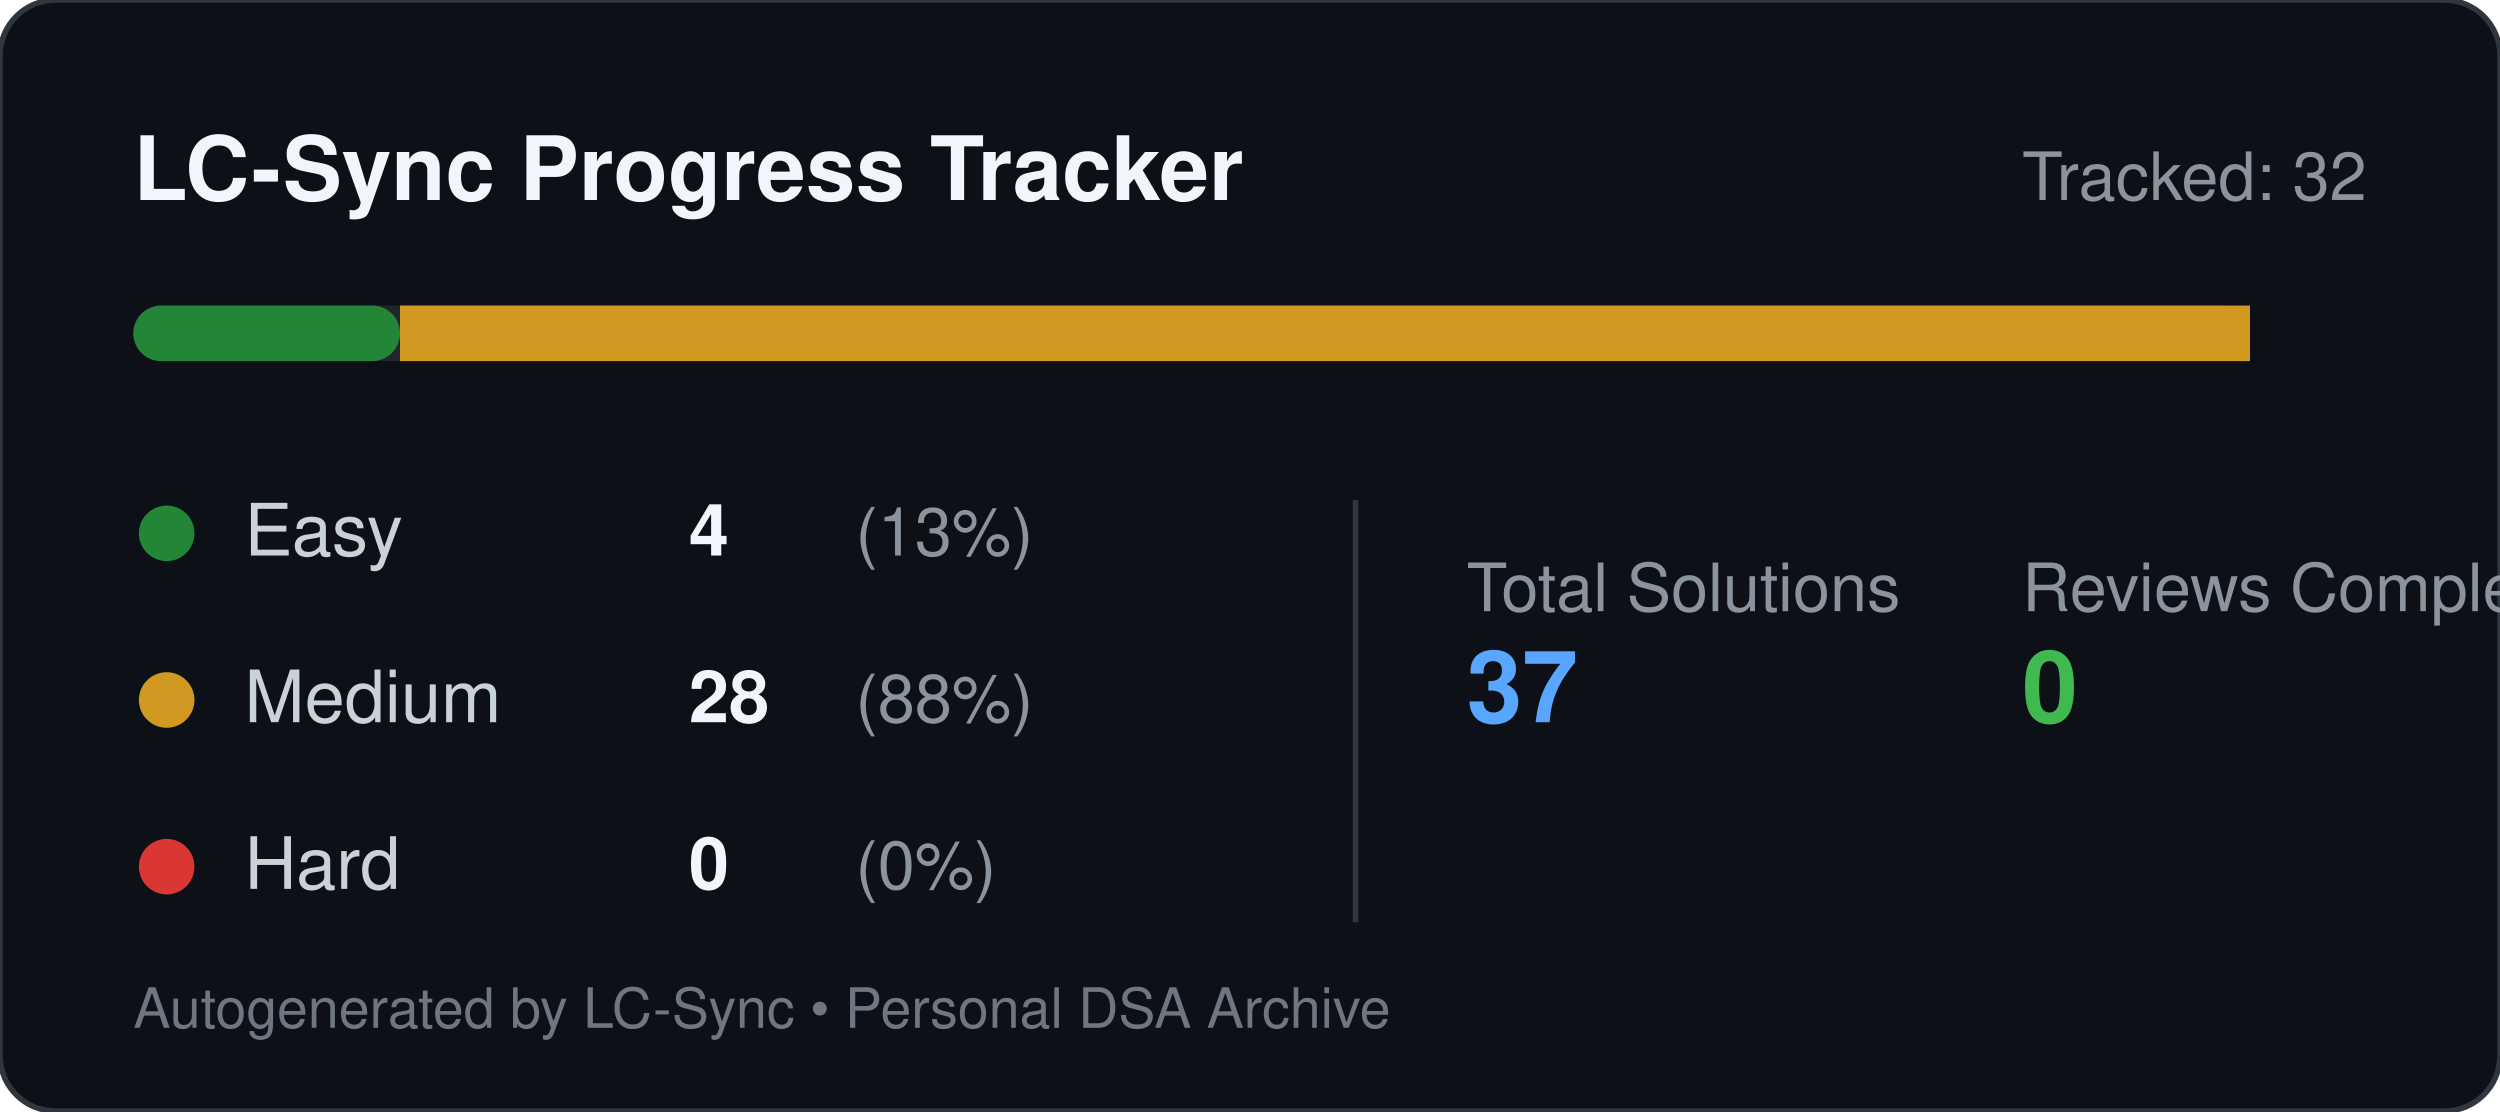
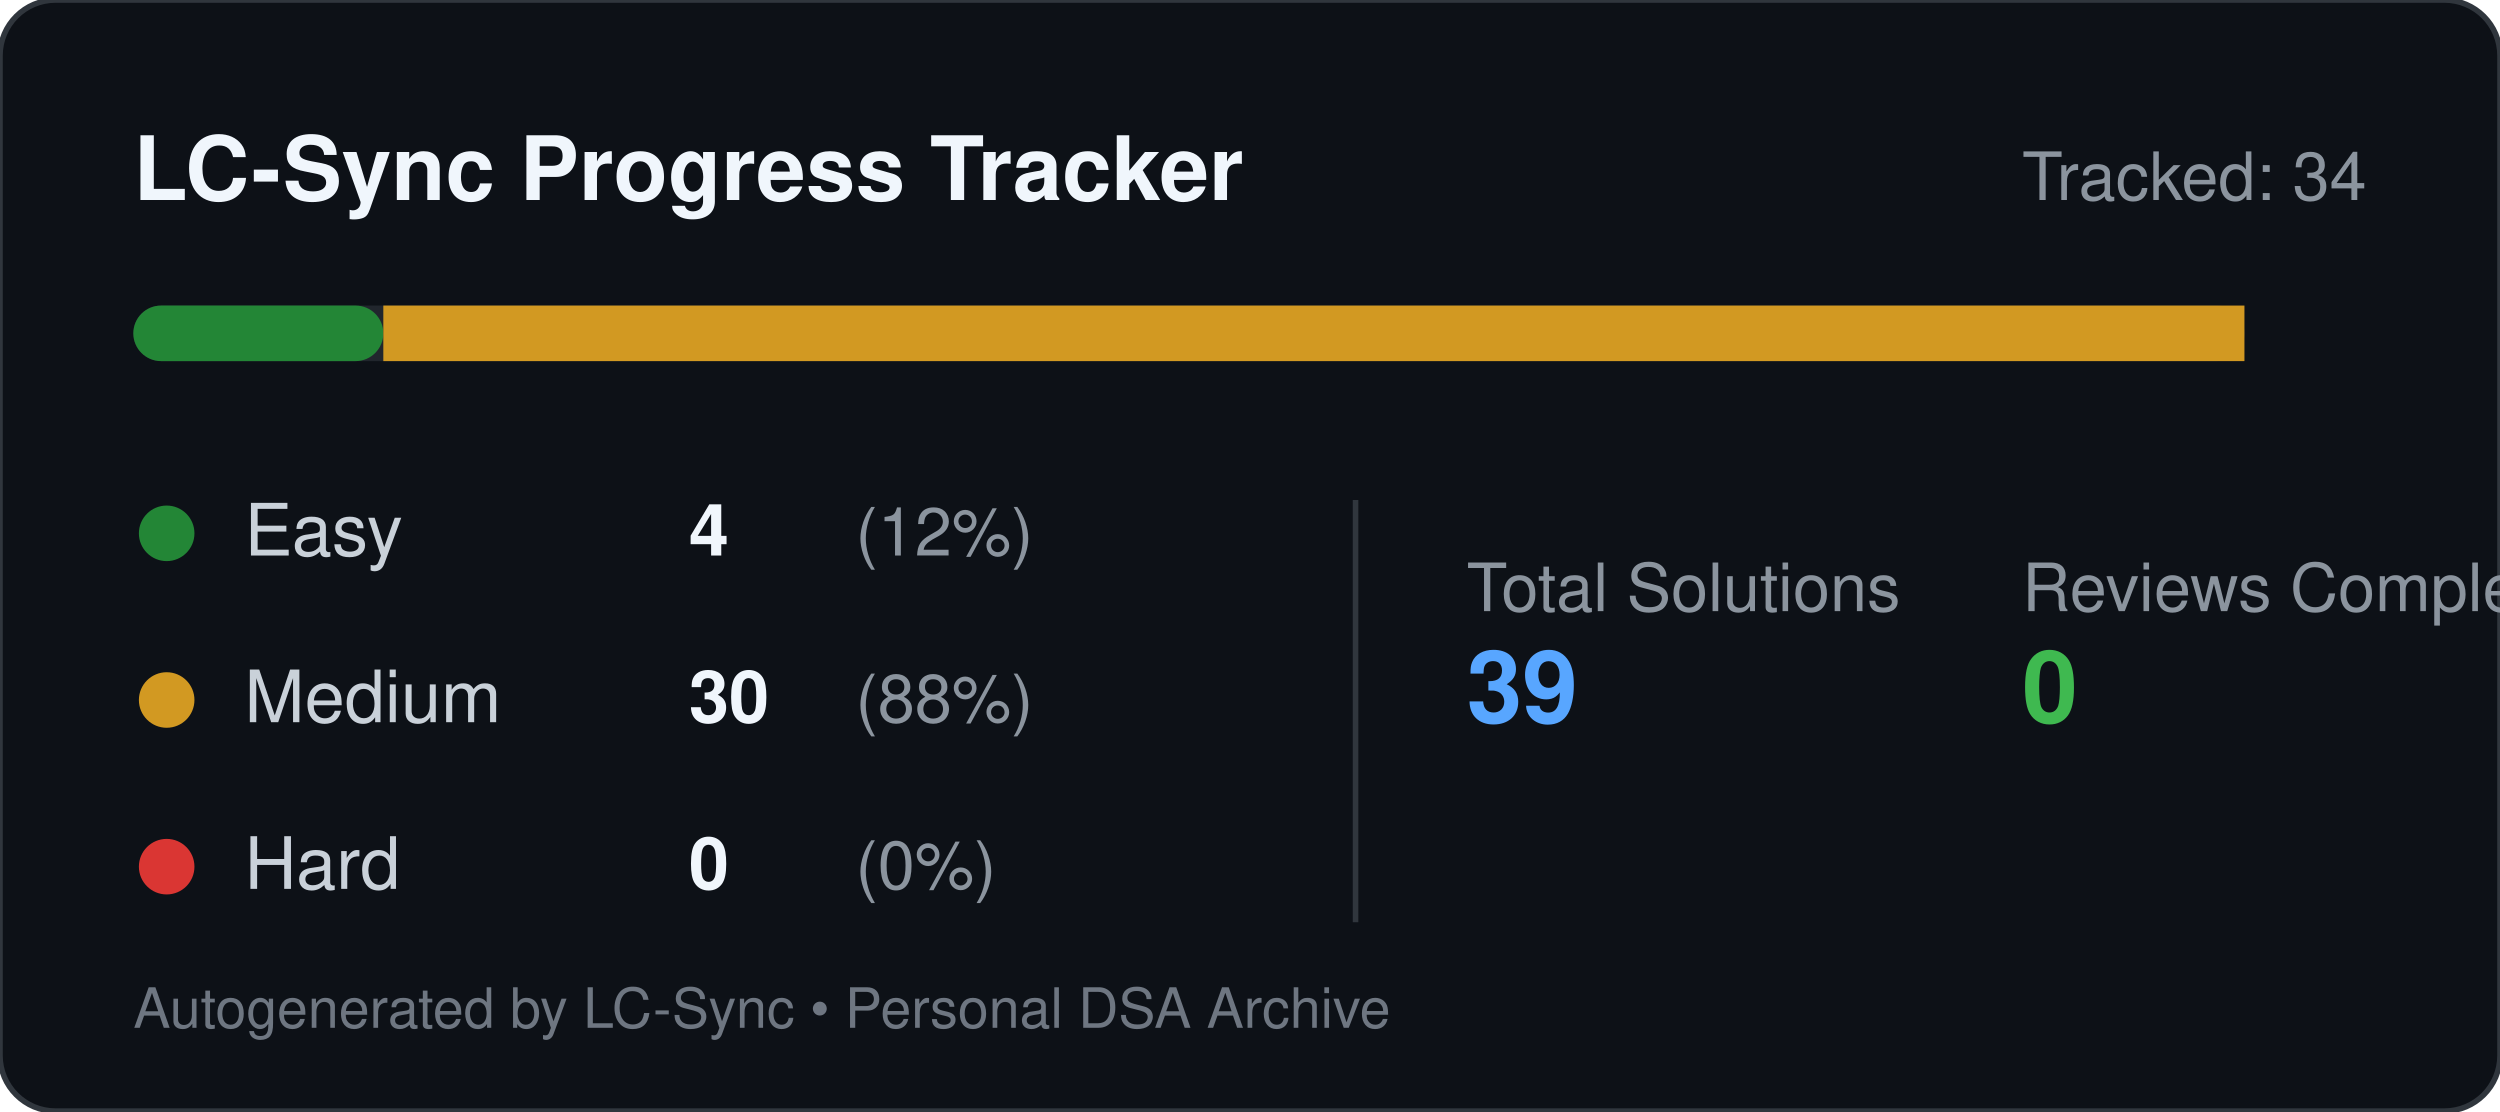
<svg xmlns="http://www.w3.org/2000/svg" width="450" height="200" viewBox="0 0 450 200" fill="none">
  <rect width="450" height="200" rx="10" fill="#0d1117" stroke="#30363d" stroke-width="1" />
  <text x="24" y="36" fill="#f0f6fc" font-family="-apple-system, BlinkMacSystemFont, 'Segoe UI', Helvetica, Arial, sans-serif" font-size="16" font-weight="600">LC-Sync Progress Tracker</text>
-   <text x="426" y="36" text-anchor="end" fill="#8b949e" font-family="-apple-system, BlinkMacSystemFont, 'Segoe UI', Helvetica, Arial, sans-serif" font-size="12">Tracked: 32</text>
+   <text x="426" y="36" text-anchor="end" fill="#8b949e" font-family="-apple-system, BlinkMacSystemFont, 'Segoe UI', Helvetica, Arial, sans-serif" font-size="12">Tracked: 34</text>
  <g transform="translate(24, 55)">
    <rect width="380" height="10" rx="5" fill="#21262d" />
-     <rect x="0" y="0" width="48" height="10" rx="5" fill="#238636" />
-     <rect x="48" y="0" width="333" height="10" fill="#d29922" />
-     <rect x="381" y="0" width="0" height="10" rx="5" fill="#da3633" />
+     <rect x="0" y="0" width="45" height="10" rx="5" fill="#238636" />
+     <rect x="45" y="0" width="335" height="10" fill="#d29922" />
+     <rect x="380" y="0" width="0" height="10" rx="5" fill="#da3633" />
  </g>
  <g transform="translate(24, 90)" font-family="-apple-system, BlinkMacSystemFont, 'Segoe UI', Helvetica, Arial, sans-serif">
    <circle cx="6" cy="6" r="5" fill="#238636" />
    <text x="20" y="10" fill="#c9d1d9" font-size="13">Easy</text>
    <text x="100" y="10" fill="#f0f6fc" font-size="13" font-weight="600">4</text>
-     <text x="130" y="10" fill="#8b949e" font-size="12">(13%)</text>
+     <text x="130" y="10" fill="#8b949e" font-size="12">(12%)</text>
    <circle cx="6" cy="36" r="5" fill="#d29922" />
    <text x="20" y="40" fill="#c9d1d9" font-size="13">Medium</text>
-     <text x="100" y="40" fill="#f0f6fc" font-size="13" font-weight="600">28</text>
+     <text x="100" y="40" fill="#f0f6fc" font-size="13" font-weight="600">30</text>
    <text x="130" y="40" fill="#8b949e" font-size="12">(88%)</text>
    <circle cx="6" cy="66" r="5" fill="#da3633" />
    <text x="20" y="70" fill="#c9d1d9" font-size="13">Hard</text>
    <text x="100" y="70" fill="#f0f6fc" font-size="13" font-weight="600">0</text>
    <text x="130" y="70" fill="#8b949e" font-size="12">(0%)</text>
    <line x1="220" y1="0" x2="220" y2="76" stroke="#30363d" stroke-width="1" />
    <text x="240" y="20" fill="#8b949e" font-size="12">Total Solutions</text>
-     <text x="240" y="40" fill="#58a6ff" font-size="18" font-weight="600">37</text>
+     <text x="240" y="40" fill="#58a6ff" font-size="18" font-weight="600">39</text>
    <text x="340" y="20" fill="#8b949e" font-size="12">Reviews Completed</text>
    <text x="340" y="40" fill="#3fb950" font-size="18" font-weight="600">0</text>
  </g>
  <text x="24" y="185" fill="#6e7681" font-family="-apple-system, BlinkMacSystemFont, 'Segoe UI', Helvetica, Arial, sans-serif" font-size="10">Autogenerated by LC-Sync • Personal DSA Archive</text>
</svg>
